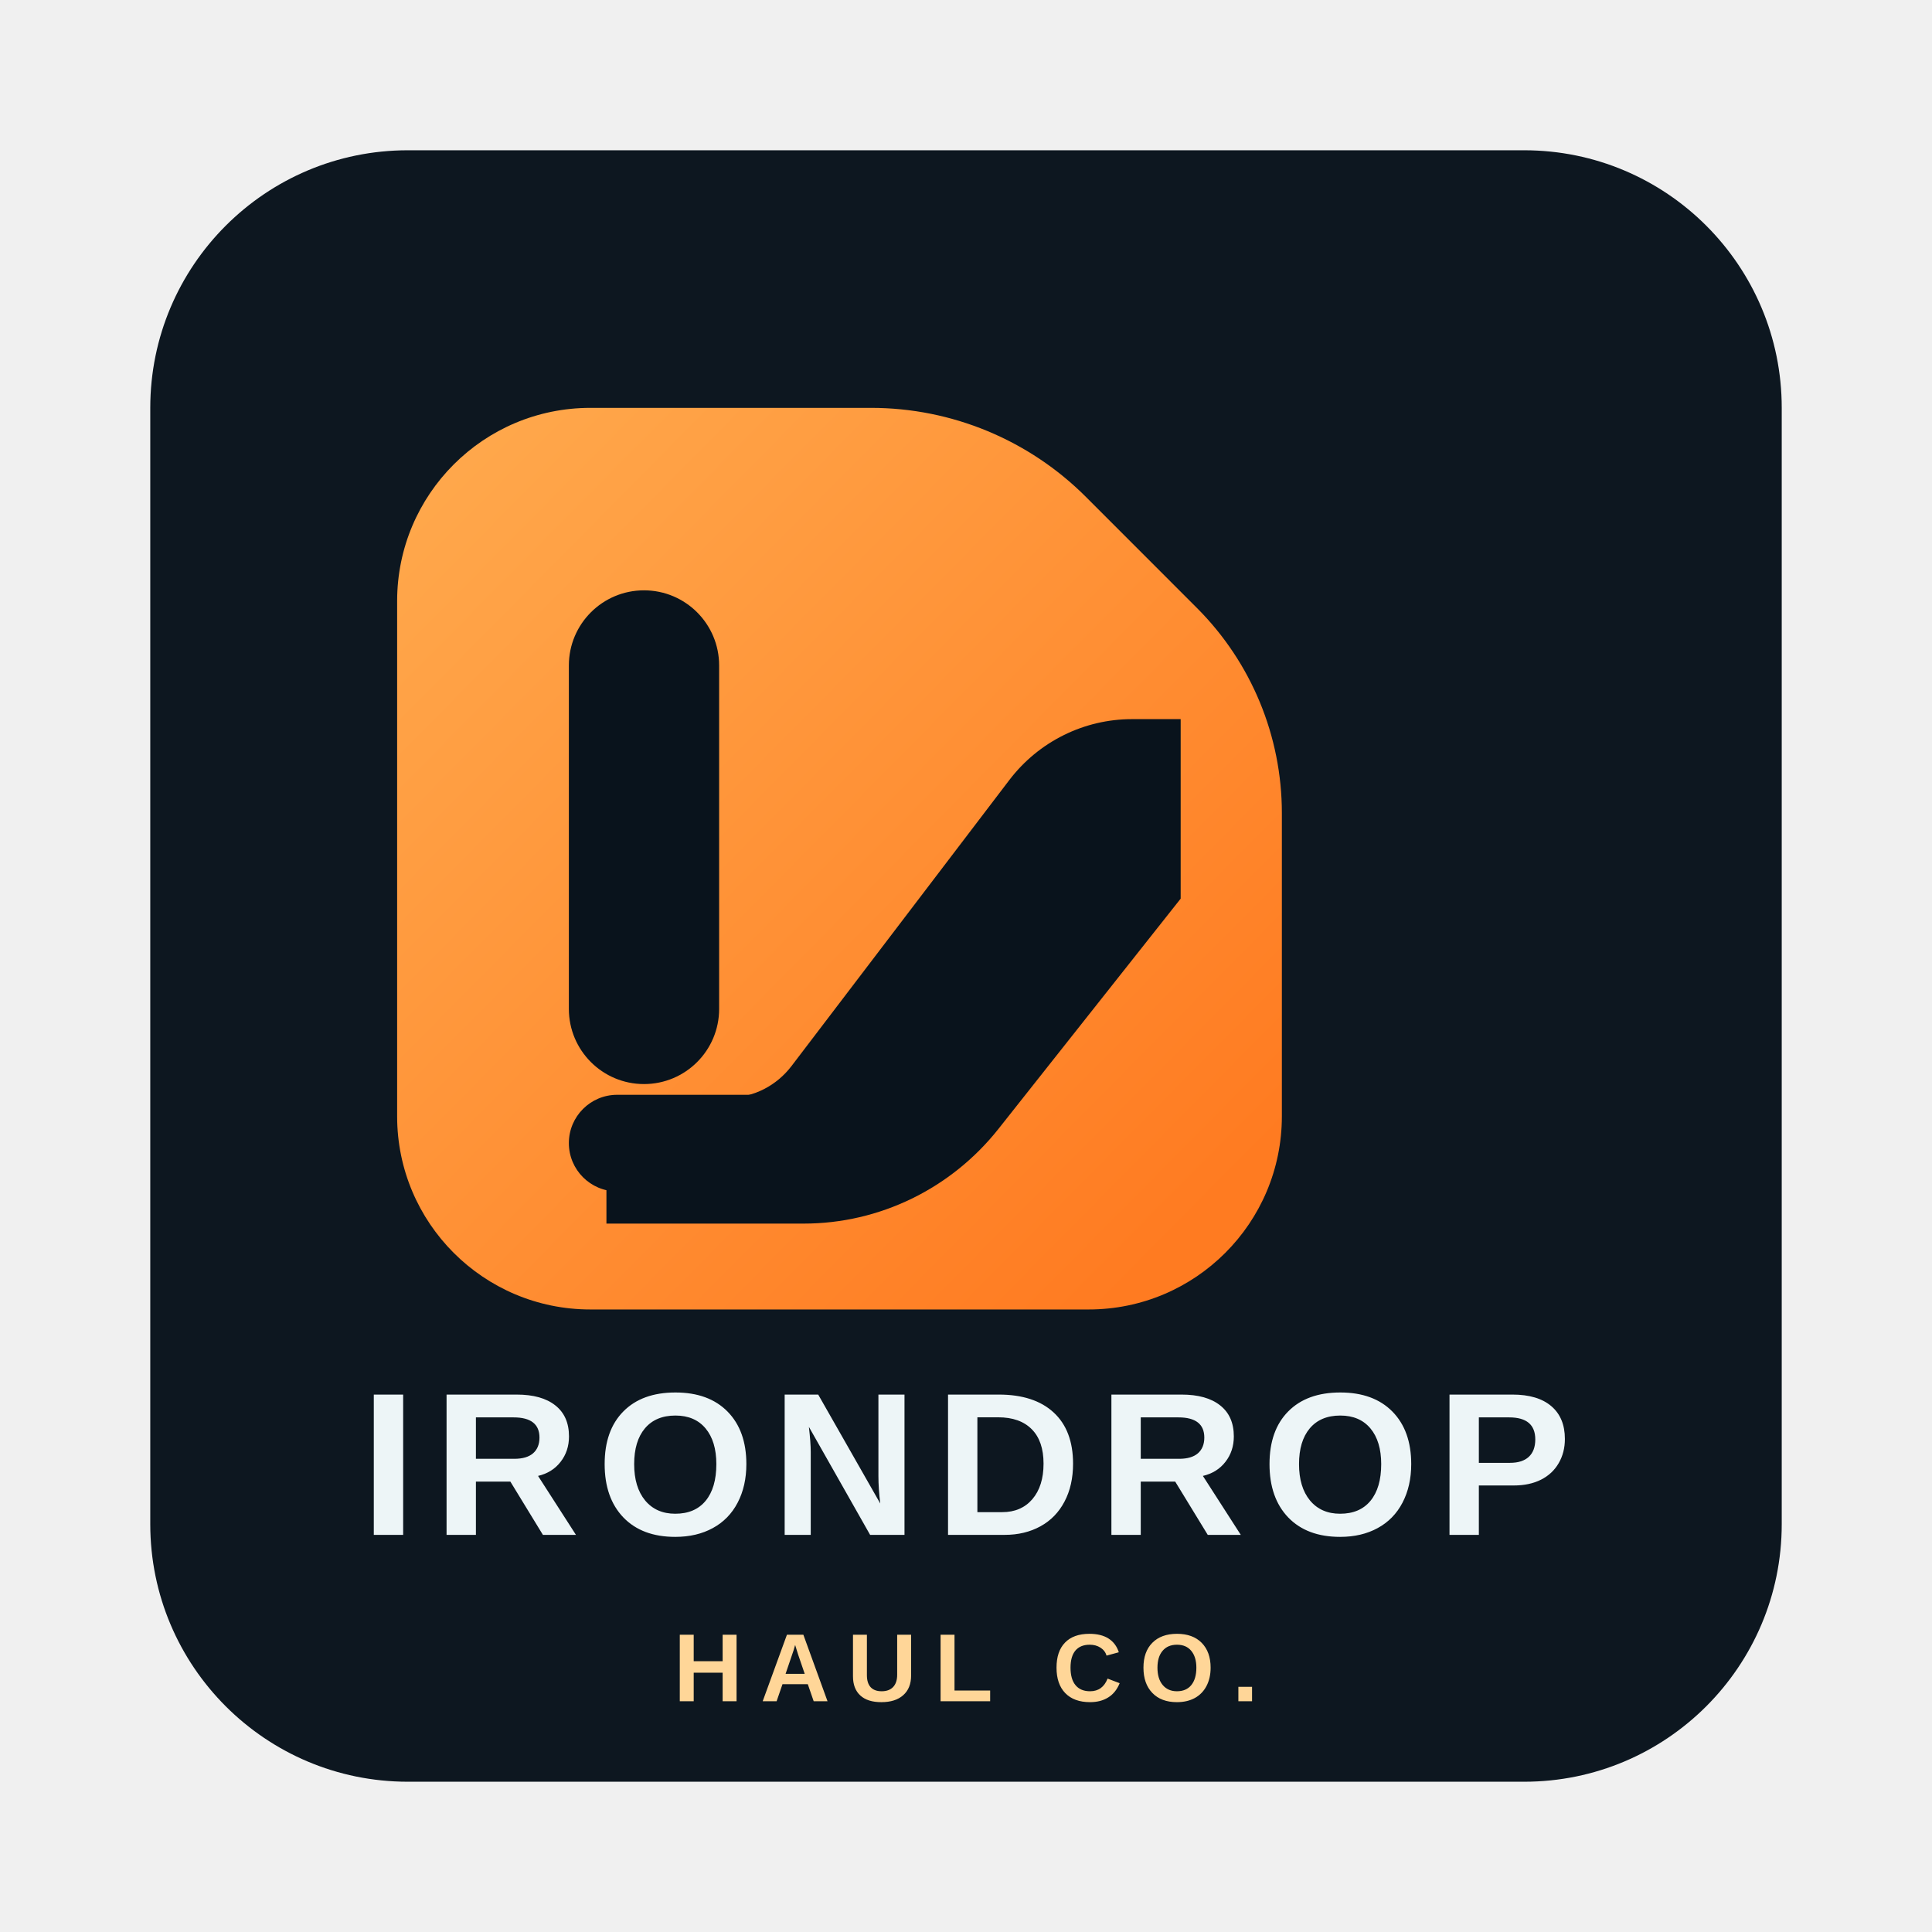
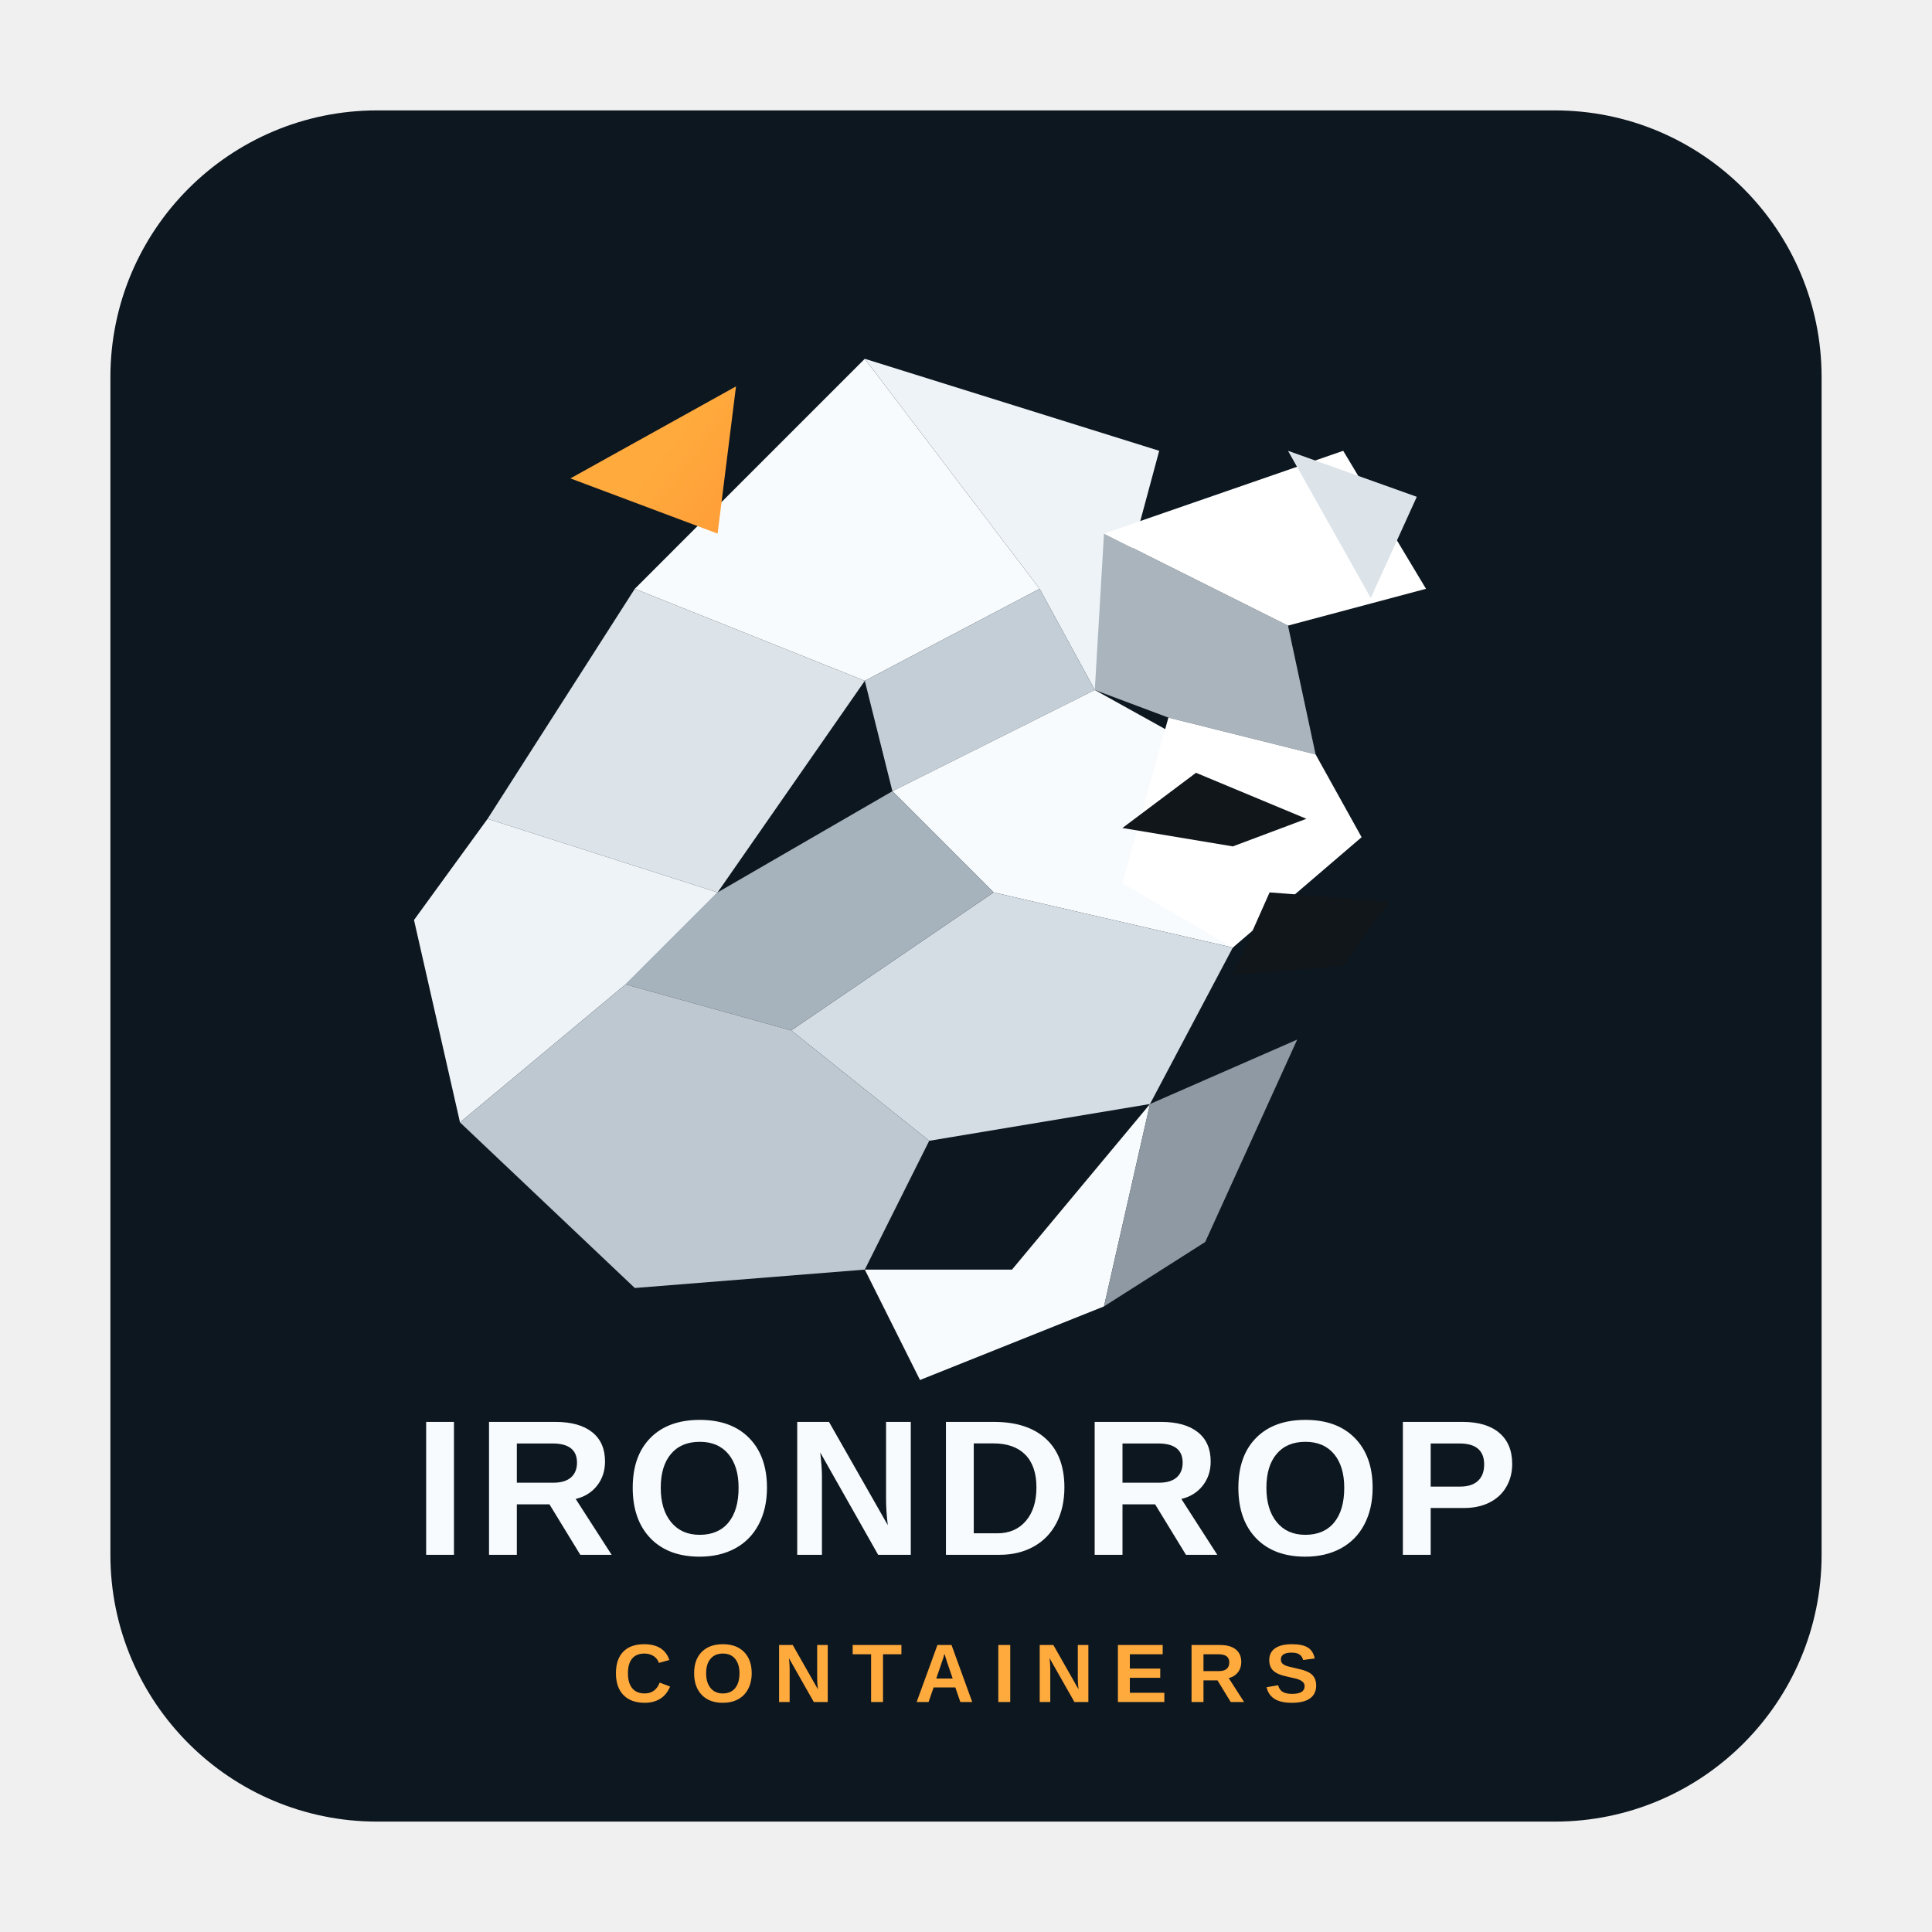
- <svg xmlns="http://www.w3.org/2000/svg" width="360" height="360" viewBox="0 0 360 360" fill="none">
+ <svg xmlns="http://www.w3.org/2000/svg" width="420" height="420" viewBox="0 0 420 420" fill="none">
  <defs>
-     <linearGradient id="badgeGradient" x1="56" y1="36" x2="236" y2="214" gradientUnits="userSpaceOnUse">
-       <stop offset="0" stop-color="#FFB457" />
-       <stop offset="1" stop-color="#FF7B21" />
+     <linearGradient id="badgeAccent" x1="78" y1="56" x2="160" y2="118" gradientUnits="userSpaceOnUse">
+       <stop offset="0" stop-color="#FFAA3D" />
+       <stop offset="1" stop-color="#FF6D1F" />
    </linearGradient>
  </defs>
-   <rect x="28" y="28" width="304" height="304" rx="48" fill="#0D1720" />
-   <path d="M74 112C74 92.118 90.118 76 110 76H162.316C177.335 76 191.737 81.971 202.359 92.603L223.043 113.299C233.172 123.434 238.857 137.18 238.857 151.507V208C238.857 227.882 222.739 244 202.857 244H110C90.118 244 74 227.882 74 208V112Z" fill="url(#badgeGradient)" />
-   <rect x="106" y="110" width="28" height="92" rx="14" fill="#09131C" />
-   <path d="M136 208H113V228H149.755C163.886 228 177.239 221.483 186.063 210.333L220 167.449V134H210.931C201.969 134 193.518 138.201 188.066 145.358L147.482 198.648C144.729 202.263 140.45 204.501 136 204.501V208Z" fill="#09131C" />
-   <rect x="106" y="204" width="72" height="18" rx="9" fill="#09131C" />
-   <text x="180" y="286" fill="#EDF5F7" font-family="Arial, Helvetica, sans-serif" font-size="38" font-weight="700" letter-spacing="3" text-anchor="middle">
+   <rect x="24" y="24" width="372" height="372" rx="58" fill="#0D1720" />
+   <g transform="translate(56 56)">
+     <polygon points="82,72 132,22 170,72 132,92" fill="#F8FBFD" />
+     <polygon points="82,72 132,92 100,138 50,122" fill="#DCE4EA" />
+     <polygon points="132,22 196,42 182,94 170,72" fill="#EEF3F7" />
+     <polygon points="170,72 182,94 138,116 132,92" fill="#C4CED7" />
+     <polygon points="182,94 236,124 212,150 160,138 138,116" fill="#F8FBFD" />
+     <polygon points="160,138 212,150 194,184 146,192 116,168" fill="#D4DDE4" />
+     <polygon points="100,138 138,116 160,138 116,168 80,158" fill="#A6B2BC" />
+     <polygon points="50,122 100,138 80,158 44,188 34,144" fill="#EEF3F7" />
+     <polygon points="44,188 80,158 116,168 146,192 132,220 82,224" fill="#BEC8D0" />
+     <polygon points="132,220 164,220 194,184 184,228 144,244" fill="#F8FBFD" />
+     <polygon points="184,228 206,214 226,170 194,184" fill="#8E99A3" />
+     <polygon points="184,60 224,80 230,108 198,100 182,94" fill="#A9B4BD" />
+     <polygon points="198,100 230,108 240,126 212,150 188,136" fill="#FFFFFF" />
+     <polygon points="184,60 236,42 254,72 224,80" fill="#FFFFFF" />
+     <polygon points="224,42 252,52 242,74" fill="#DCE4EA" />
+     <polygon points="204,112 228,122 212,128 188,124" fill="#11161B" />
+     <polygon points="220,138 246,140 236,154 212,156" fill="#11161B" />
+     <polygon points="68,48 104,28 100,60" fill="url(#badgeAccent)" />
+   </g>
+   <text x="210" y="338" fill="#F8FBFD" font-family="Arial Black, Impact, Arial, sans-serif" font-size="42" font-weight="900" letter-spacing="2" text-anchor="middle">
    IRONDROP
  </text>
-   <text x="180" y="317" fill="#FFD698" font-family="Arial, Helvetica, sans-serif" font-size="18" font-weight="700" letter-spacing="3.2" text-anchor="middle">
-     HAUL CO.
+   <text x="210" y="370" fill="#FFAA3D" font-family="Arial, Helvetica, sans-serif" font-size="18" font-weight="700" letter-spacing="4" text-anchor="middle">
+     CONTAINERS
  </text>
</svg>
